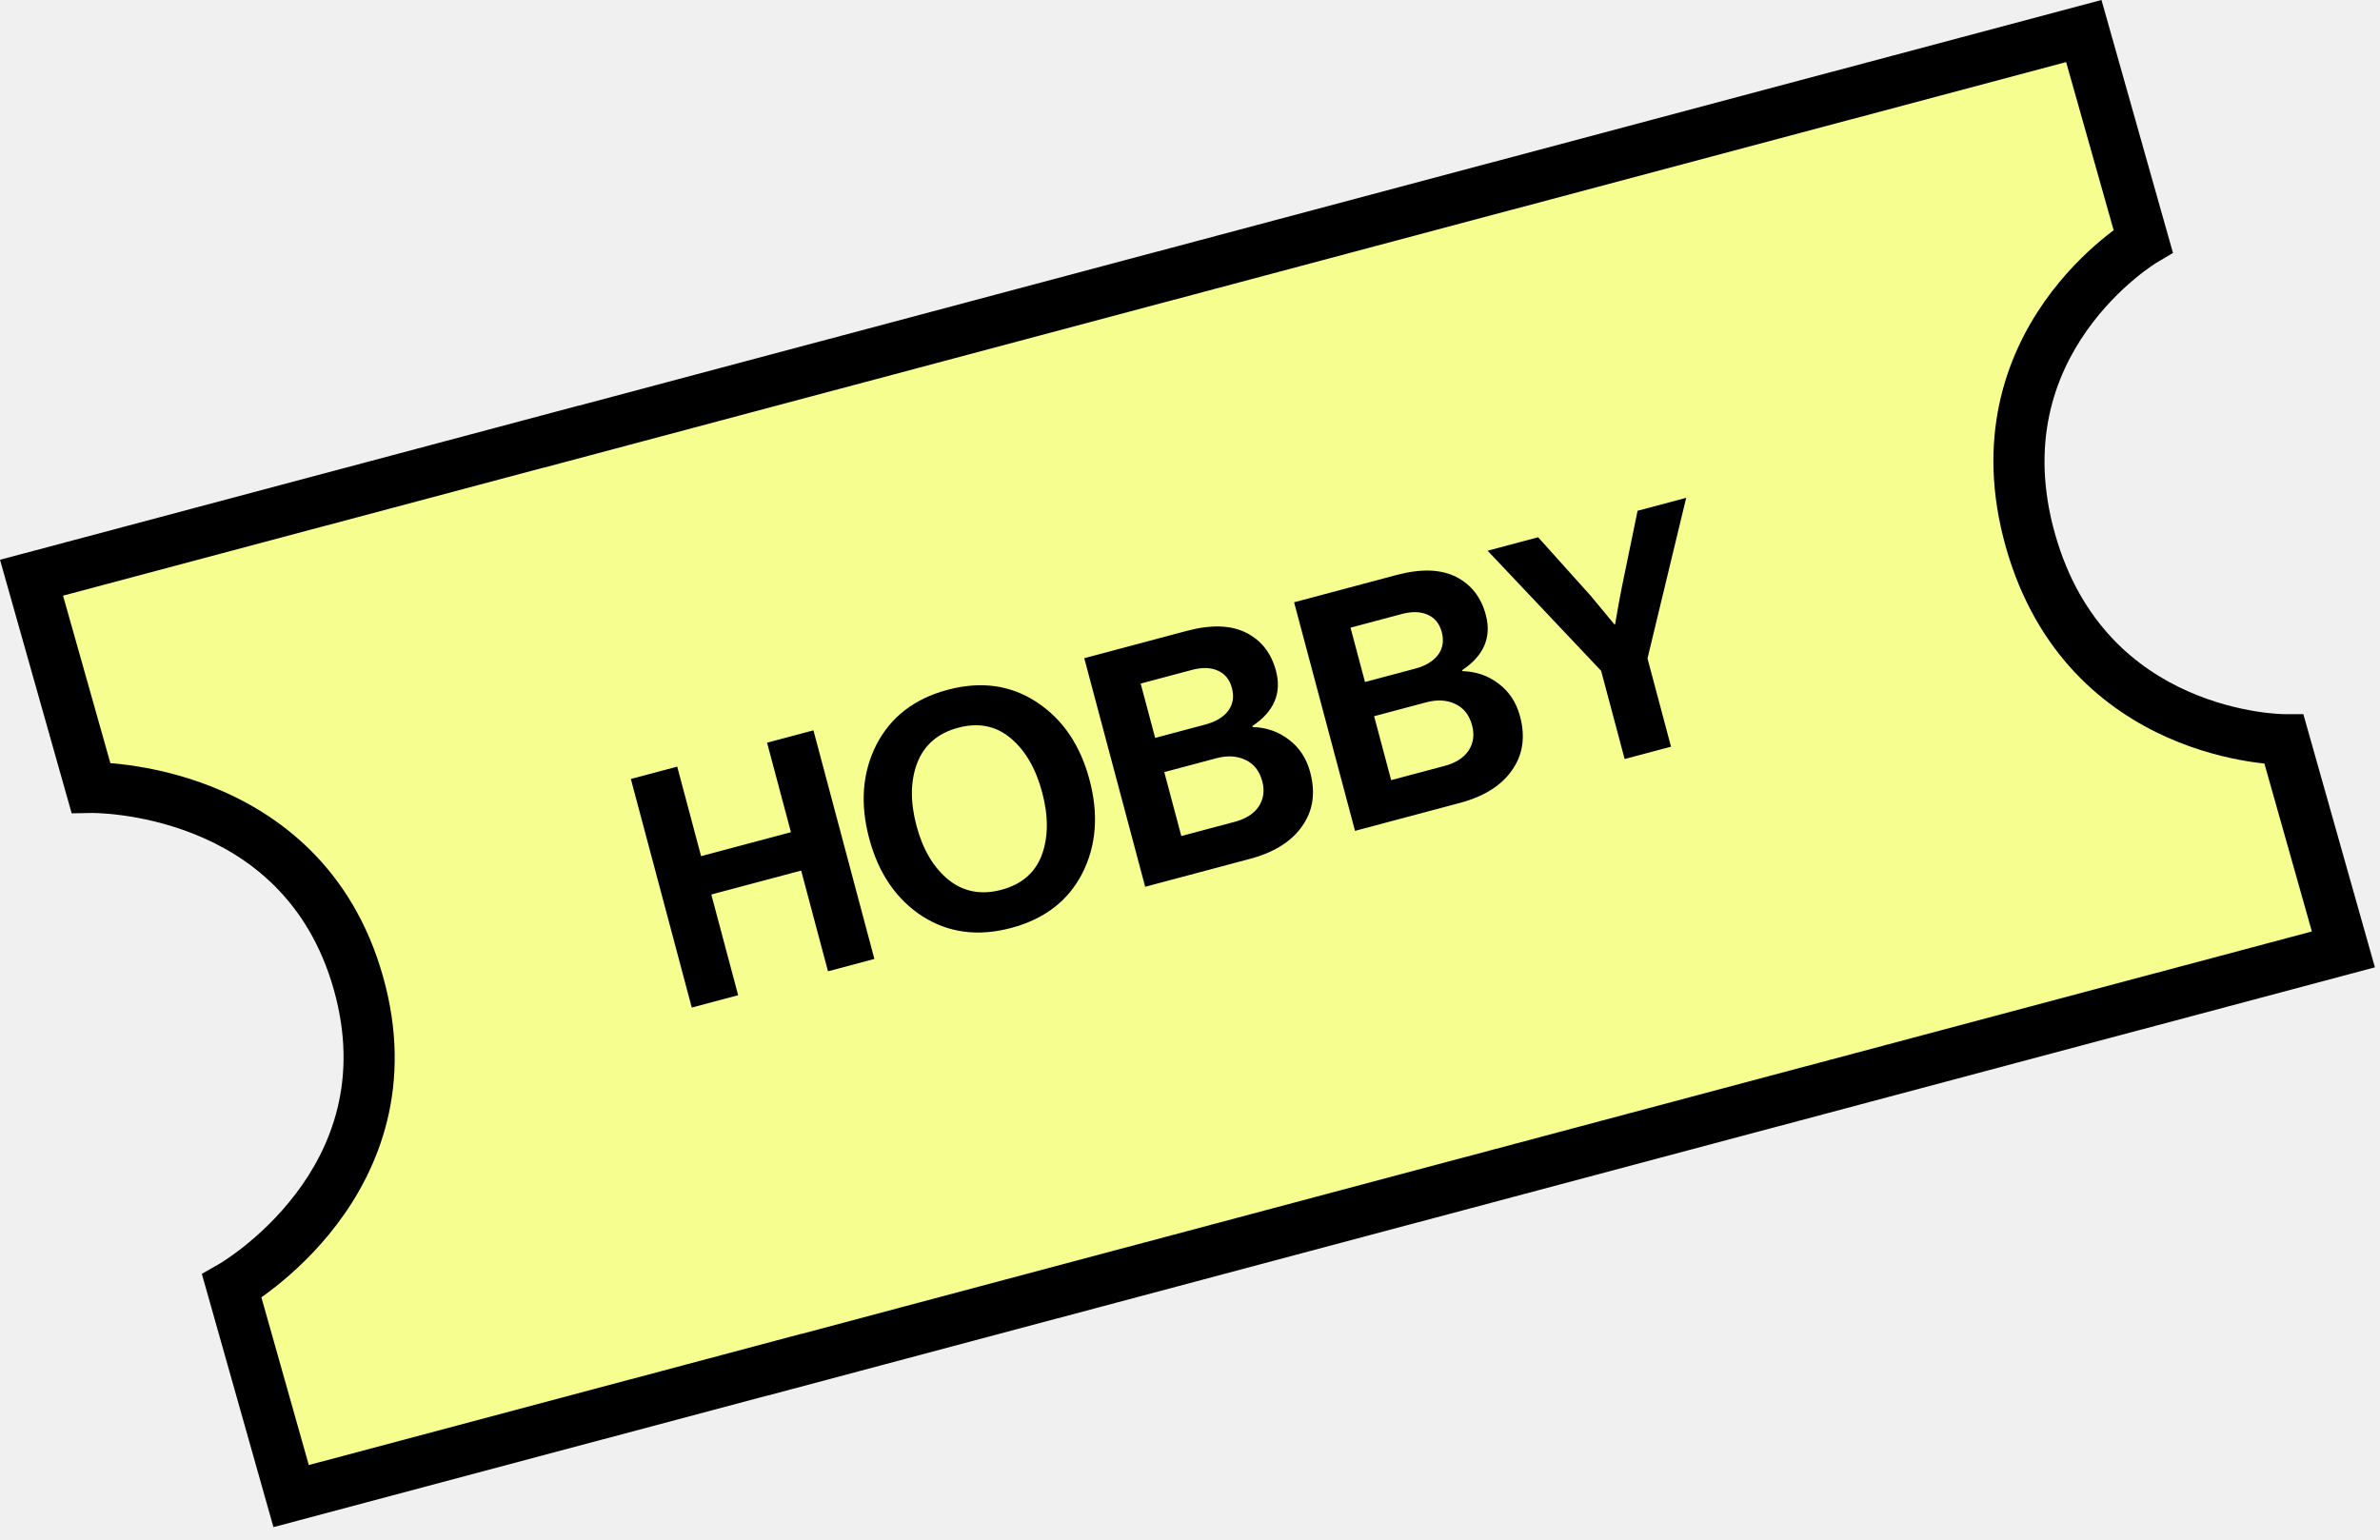
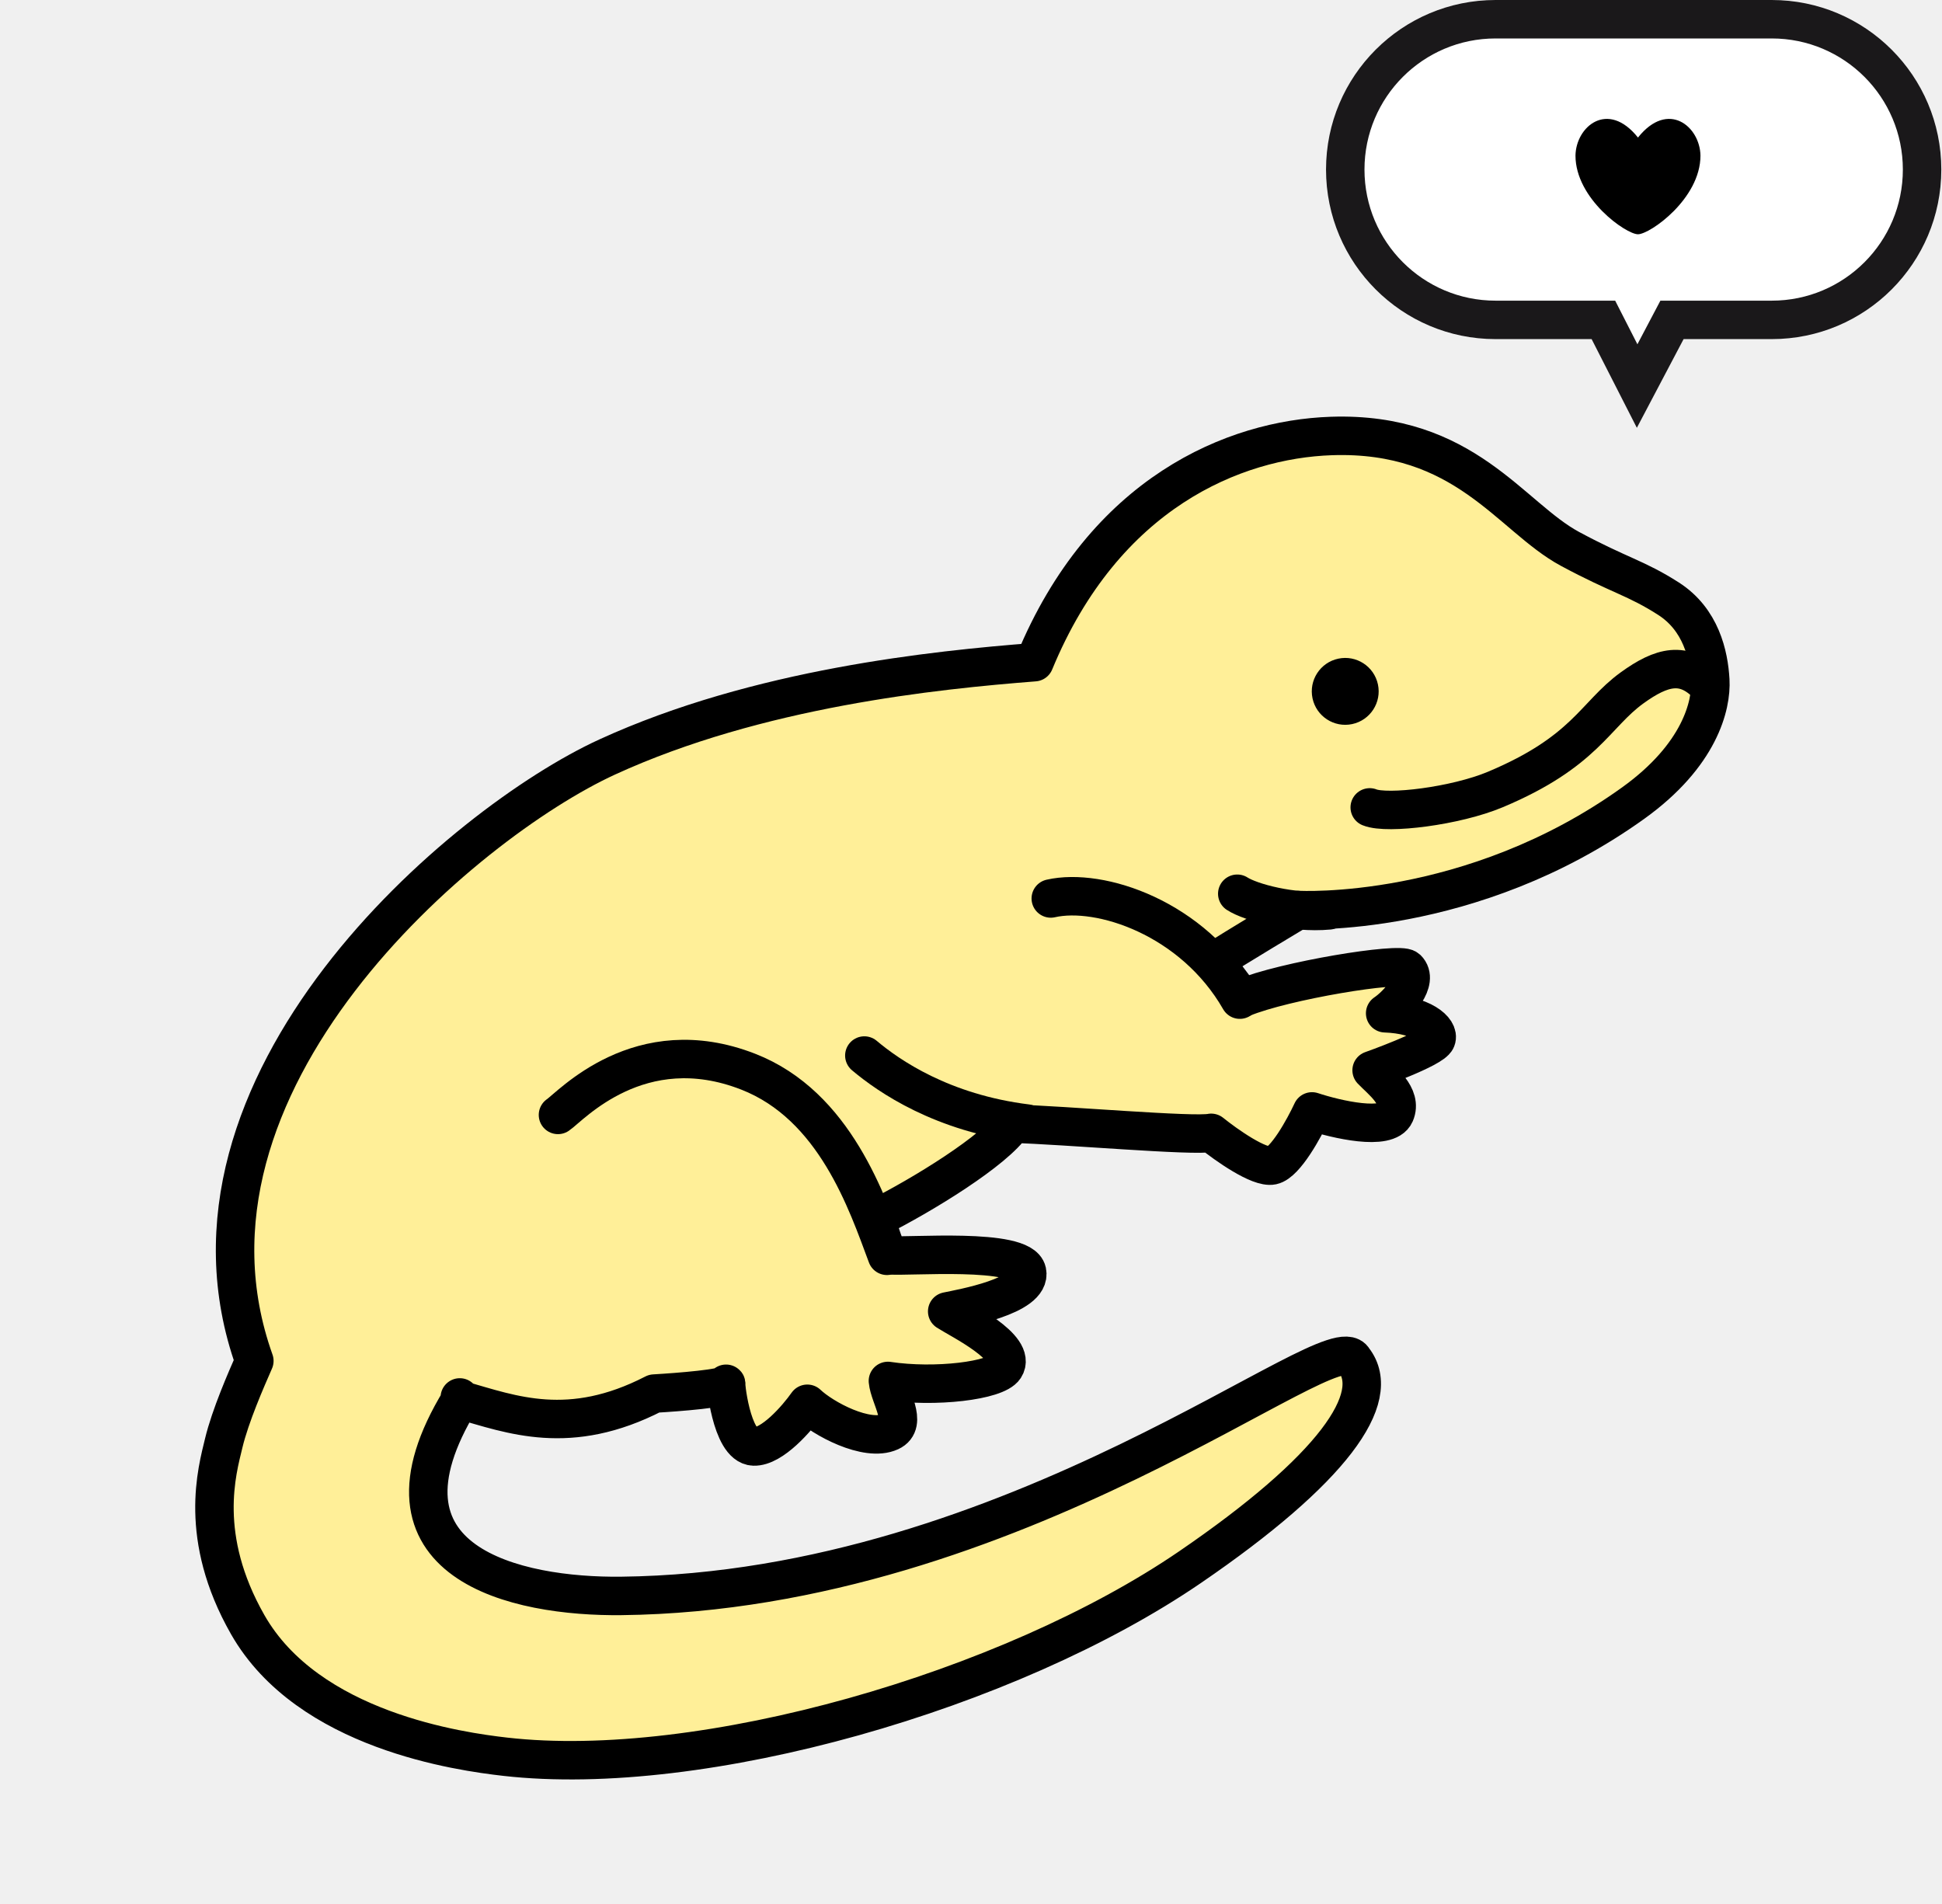
- <svg xmlns="http://www.w3.org/2000/svg" width="187" height="121" viewBox="0 0 187 121" fill="none">
-   <path d="M44.083 34.323L163.727 2.439L168.39 18.936C168.39 18.936 155.111 26.823 159.535 42.476C163.945 58.083 179.37 58.116 179.461 58.116L184.123 74.613L61.582 107.268L61.58 107.26L22.873 117.575L18.211 101.079C18.211 101.079 32.581 92.9 28.158 77.247C23.734 61.594 7.139 61.898 7.139 61.898L2.477 45.402L44.08 34.315L44.083 34.323Z" fill="#F5FE8E" />
-   <path d="M44.083 34.323L42.15 34.838L42.694 36.762L44.626 36.247L44.083 34.323ZM163.727 2.439L165.66 1.924L165.116 -0L163.184 0.515L163.727 2.439ZM168.39 18.936L169.437 20.649L170.734 19.878L170.322 18.421L168.39 18.936ZM159.535 42.476L157.602 42.991L157.602 42.991L159.535 42.476ZM179.461 58.116L181.394 57.601L180.977 56.125L179.437 56.124L179.461 58.116ZM184.123 74.613L184.667 76.537L186.6 76.022L186.056 74.098L184.123 74.613ZM61.582 107.268L59.65 107.783L60.194 109.707L62.126 109.193L61.582 107.268ZM61.58 107.26L63.513 106.745L62.969 104.821L61.036 105.336L61.58 107.26ZM22.873 117.575L20.941 118.09L21.485 120.015L23.417 119.5L22.873 117.575ZM18.211 101.079L17.196 99.347L15.859 100.108L16.279 101.594L18.211 101.079ZM28.158 77.247L30.091 76.732L30.091 76.732L28.158 77.247ZM7.139 61.898L5.206 62.413L5.632 63.919L7.202 63.89L7.139 61.898ZM2.477 45.402L1.933 43.477L8.91685e-05 43.992L0.544 45.917L2.477 45.402ZM44.08 34.315L46.013 33.8L45.469 31.876L43.536 32.391L44.08 34.315ZM44.083 34.323L44.626 36.247L164.271 4.364L163.727 2.439L163.184 0.515L43.539 32.398L44.083 34.323ZM163.727 2.439L161.795 2.954L166.457 19.451L168.39 18.936L170.322 18.421L165.66 1.924L163.727 2.439ZM168.39 18.936C167.342 17.223 167.341 17.224 167.34 17.224C167.34 17.224 167.339 17.225 167.338 17.225C167.337 17.226 167.335 17.227 167.333 17.228C167.329 17.231 167.324 17.234 167.319 17.237C167.308 17.244 167.294 17.252 167.277 17.263C167.242 17.284 167.196 17.313 167.138 17.35C167.022 17.424 166.861 17.53 166.662 17.668C166.265 17.944 165.716 18.349 165.078 18.883C163.805 19.948 162.157 21.546 160.653 23.681C157.617 27.991 155.197 34.48 157.602 42.991L159.535 42.476L161.467 41.961C159.449 34.82 161.456 29.538 163.954 25.992C165.217 24.198 166.611 22.846 167.69 21.943C168.227 21.493 168.681 21.159 168.993 20.942C169.149 20.834 169.269 20.755 169.345 20.706C169.384 20.682 169.411 20.665 169.427 20.655C169.434 20.651 169.439 20.648 169.441 20.646C169.442 20.646 169.442 20.646 169.441 20.646C169.441 20.646 169.44 20.647 169.44 20.647C169.439 20.647 169.439 20.648 169.438 20.648C169.438 20.648 169.437 20.649 168.39 18.936ZM159.535 42.476L157.602 42.991C160.001 51.48 165.457 55.811 170.319 57.966C175.108 60.089 179.309 60.109 179.486 60.109L179.461 58.116L179.437 56.124C179.523 56.124 175.966 56.127 171.917 54.332C167.941 52.569 163.479 49.079 161.467 41.961L159.535 42.476ZM179.461 58.116L177.529 58.631L182.191 75.128L184.123 74.613L186.056 74.098L181.394 57.601L179.461 58.116ZM184.123 74.613L183.579 72.688L61.038 105.343L61.582 107.268L62.126 109.193L184.667 76.537L184.123 74.613ZM61.582 107.268L63.515 106.753L63.513 106.745L61.58 107.26L59.648 107.775L59.65 107.783L61.582 107.268ZM61.58 107.26L61.036 105.336L22.329 115.65L22.873 117.575L23.417 119.5L62.124 109.185L61.58 107.26ZM22.873 117.575L24.806 117.06L20.144 100.564L18.211 101.079L16.279 101.594L20.941 118.09L22.873 117.575ZM18.211 101.079C19.227 102.81 19.228 102.81 19.229 102.809C19.229 102.809 19.23 102.808 19.231 102.808C19.232 102.807 19.234 102.806 19.236 102.805C19.24 102.803 19.245 102.8 19.25 102.797C19.262 102.79 19.276 102.781 19.294 102.771C19.33 102.75 19.38 102.72 19.441 102.683C19.564 102.607 19.736 102.499 19.948 102.359C20.373 102.078 20.963 101.664 21.651 101.12C23.023 100.035 24.809 98.409 26.452 96.245C29.764 91.886 32.512 85.302 30.091 76.732L28.158 77.247L26.225 77.762C28.227 84.846 26.002 90.177 23.235 93.82C21.839 95.658 20.308 97.055 19.124 97.992C18.534 98.459 18.035 98.807 17.692 99.034C17.52 99.148 17.388 99.231 17.302 99.283C17.259 99.309 17.229 99.328 17.21 99.338C17.201 99.344 17.196 99.347 17.193 99.349C17.192 99.349 17.191 99.35 17.192 99.349C17.192 99.349 17.192 99.349 17.193 99.349C17.193 99.348 17.194 99.348 17.194 99.348C17.195 99.348 17.196 99.347 18.211 101.079ZM28.158 77.247L30.091 76.732C27.668 68.159 21.854 63.91 16.719 61.856C14.173 60.838 11.788 60.353 10.042 60.121C9.167 60.004 8.444 59.95 7.932 59.926C7.676 59.913 7.471 59.908 7.327 59.907C7.254 59.906 7.196 59.906 7.154 59.906C7.133 59.906 7.116 59.906 7.103 59.906C7.096 59.906 7.091 59.906 7.086 59.906C7.084 59.906 7.082 59.906 7.08 59.906C7.079 59.906 7.078 59.906 7.078 59.906C7.077 59.906 7.076 59.906 7.139 61.898C7.202 63.89 7.201 63.89 7.2 63.89C7.2 63.89 7.199 63.89 7.199 63.89C7.198 63.89 7.197 63.89 7.197 63.89C7.196 63.89 7.197 63.89 7.198 63.89C7.201 63.89 7.208 63.89 7.218 63.89C7.239 63.89 7.275 63.89 7.326 63.891C7.426 63.892 7.583 63.896 7.789 63.906C8.202 63.926 8.81 63.97 9.559 64.07C11.064 64.27 13.104 64.687 15.26 65.55C19.529 67.257 24.225 70.683 26.225 77.762L28.158 77.247ZM7.139 61.898L9.071 61.383L4.409 44.887L2.477 45.402L0.544 45.917L5.206 62.413L7.139 61.898ZM2.477 45.402L3.02 47.327L44.624 36.24L44.08 34.315L43.536 32.391L1.933 43.477L2.477 45.402ZM44.08 34.315L42.148 34.83L42.15 34.838L44.083 34.323L46.015 33.808L46.013 33.8L44.08 34.315Z" fill="black" />
-   <path d="M54.354 79.183L49.568 61.22L53.21 60.249L55.085 67.284L62.145 65.402L60.27 58.368L63.913 57.397L68.7 75.36L65.057 76.331L62.948 68.417L55.888 70.298L57.997 78.212L54.354 79.183ZM85.035 68.639C83.925 70.8 82.064 72.229 79.451 72.926C76.838 73.622 74.504 73.311 72.448 71.993C70.406 70.654 69.02 68.62 68.293 65.889C67.565 63.16 67.754 60.705 68.86 58.527C69.983 56.344 71.85 54.905 74.463 54.209C77.076 53.513 79.404 53.834 81.447 55.173C83.49 56.512 84.875 58.547 85.603 61.277C86.33 64.007 86.141 66.461 85.035 68.639ZM74.511 69.13C75.698 70.087 77.088 70.353 78.679 69.929C80.27 69.505 81.328 68.596 81.853 67.2C82.374 65.787 82.384 64.143 81.884 62.268C81.385 60.392 80.557 58.971 79.403 58.005C78.249 57.039 76.876 56.768 75.285 57.192C73.694 57.616 72.621 58.538 72.067 59.96C71.53 61.377 71.511 63.023 72.011 64.899C72.506 66.758 73.34 68.168 74.511 69.13ZM89.978 69.69L85.192 51.727L93.231 49.584C95.157 49.071 96.722 49.12 97.925 49.732C99.108 50.332 99.884 51.327 100.255 52.717C100.723 54.476 100.104 55.923 98.398 57.06L98.418 57.135C99.504 57.169 100.453 57.499 101.265 58.125C102.095 58.748 102.655 59.603 102.945 60.691C103.369 62.283 103.174 63.671 102.359 64.857C101.525 66.101 100.145 66.981 98.219 67.494L89.978 69.69ZM91.479 60.679L92.818 65.704L97.013 64.586C97.884 64.354 98.513 63.953 98.9 63.384C99.281 62.798 99.374 62.136 99.178 61.399C98.959 60.579 98.513 60.016 97.84 59.711C97.183 59.401 96.428 59.361 95.574 59.588L91.479 60.679ZM90.763 57.991L94.707 56.94C95.511 56.726 96.107 56.37 96.494 55.872C96.877 55.357 96.977 54.757 96.794 54.07C96.616 53.4 96.243 52.943 95.676 52.7C95.125 52.452 94.448 52.435 93.644 52.649L89.624 53.72L90.763 57.991ZM106.466 65.296L101.679 47.333L109.718 45.191C111.644 44.677 113.209 44.727 114.413 45.339C115.595 45.939 116.371 46.934 116.742 48.324C117.21 50.082 116.592 51.53 114.885 52.666L114.905 52.742C115.991 52.775 116.94 53.105 117.752 53.732C118.582 54.354 119.142 55.209 119.432 56.298C119.856 57.889 119.661 59.278 118.847 60.463C118.012 61.708 116.632 62.587 114.706 63.1L106.466 65.296ZM107.966 56.286L109.305 61.311L113.501 60.193C114.372 59.961 115 59.56 115.387 58.99C115.769 58.404 115.861 57.743 115.665 57.006C115.446 56.185 115 55.622 114.327 55.317C113.671 55.008 112.915 54.967 112.061 55.195L107.966 56.286ZM107.25 53.598L111.194 52.547C111.998 52.332 112.594 51.976 112.981 51.478C113.364 50.964 113.464 50.363 113.281 49.676C113.103 49.006 112.73 48.55 112.163 48.306C111.612 48.058 110.935 48.041 110.131 48.256L106.112 49.327L107.25 53.598ZM127.651 59.651L125.803 52.717L116.885 43.281L120.854 42.223L124.987 46.826L126.85 49.074L126.901 49.061C127.089 47.952 127.264 46.991 127.424 46.177L128.667 40.141L132.486 39.123L129.446 51.746L131.294 58.68L127.651 59.651Z" fill="black" />
+ <svg xmlns="http://www.w3.org/2000/svg" width="202" height="198" viewBox="0 0 202 198" fill="none">
+   <mask id="path-1-inside-1_1537_3709" fill="white">
+     <path d="M184.293 0C194.033 0 201.928 7.896 201.928 17.636C201.928 27.376 194.033 35.272 184.293 35.273H175.122L170.26 44.5L165.554 35.273H155.564C145.824 35.272 137.928 27.376 137.928 17.636C137.929 7.896 145.824 0 155.564 0H184.293Z" />
+   </mask>
+   <path d="M184.293 0C194.033 0 201.928 7.896 201.928 17.636C201.928 27.376 194.033 35.272 184.293 35.273H175.122L170.26 44.5L165.554 35.273H155.564C145.824 35.272 137.928 27.376 137.928 17.636C137.929 7.896 145.824 0 155.564 0H184.293Z" fill="white" />
+   <path d="M184.293 0L184.293 -4H184.293V0ZM201.928 17.636H205.928V17.636L201.928 17.636ZM184.293 35.273V39.273H184.293L184.293 35.273ZM175.122 35.273V31.273H172.708L171.583 33.408L175.122 35.273ZM170.26 44.5L166.696 46.317L170.201 53.191L173.798 46.365L170.26 44.5ZM165.554 35.273L169.118 33.456L168.005 31.273H165.554V35.273ZM155.564 35.273L155.564 39.273H155.564V35.273ZM137.928 17.636L133.928 17.636V17.636H137.928ZM155.564 0V-4H155.564L155.564 0ZM184.293 0L184.293 4C191.823 4 197.928 10.105 197.928 17.636L201.928 17.636L205.928 17.636C205.928 5.687 196.242 -4 184.293 -4L184.293 0ZM201.928 17.636H197.928C197.928 25.167 191.823 31.272 184.293 31.273L184.293 35.273L184.293 39.273C196.242 39.272 205.928 29.585 205.928 17.636H201.928ZM184.293 35.273V31.273H175.122V35.273V39.273H184.293V35.273ZM175.122 35.273L171.583 33.408L166.721 42.635L170.26 44.5L173.798 46.365L178.661 37.137L175.122 35.273ZM170.26 44.5L173.823 42.683L169.118 33.456L165.554 35.273L161.991 37.09L166.696 46.317L170.26 44.5ZM165.554 35.273V31.273H155.564V35.273V39.273H165.554V35.273ZM155.564 35.273L155.564 31.273C148.034 31.272 141.928 25.167 141.928 17.636H137.928H133.928C133.928 29.585 143.615 39.272 155.564 39.273L155.564 35.273ZM137.928 17.636L141.928 17.636C141.929 10.105 148.034 4 155.564 4L155.564 0L155.564 -4C143.615 -4 133.929 5.687 133.928 17.636L137.928 17.636ZM155.564 0V4H184.293V0V-4H155.564V0Z" fill="#1A181A" mask="url(#path-1-inside-1_1537_3709)" />
+   <path d="M170.376 14.307C167.235 10.367 163.919 13.167 163.876 16.185C163.876 20.679 169.133 24.367 170.376 24.367C171.618 24.367 176.876 20.679 176.876 16.185C176.832 13.167 173.516 10.367 170.376 14.307Z" fill="black" />
+   <path d="M177.898 70.744C177.751 68.136 176.936 64.439 173.547 62.268C170.158 60.097 168.475 59.872 163.307 57.093C157.129 53.77 152.381 44.869 138.463 45.349C128.395 45.696 114.878 51.231 107.594 68.876C97.297 69.68 78.822 71.557 63.164 78.735C48.169 85.61 16.15 112.657 26.457 141.552L26.438 141.597C25.584 143.542 23.954 147.259 23.271 150.102C22.583 152.968 20.567 159.859 25.763 168.978C32.065 180.039 47.926 182.195 52.554 182.723C73.011 185.055 104.943 175.889 123.78 163.006C138.608 152.866 143.898 145.389 140.789 141.407C138.677 137.427 105.787 165.53 64.62 165.997C53.797 166.12 37.474 162.663 47.88 145.608C53.24 147.135 59.234 149.489 68.047 144.95C70.481 144.812 75.23 144.437 75.524 144.006C75.562 144.776 76.263 150.377 78.4 150.453C80.311 150.522 82.912 147.52 83.974 146.01C85.584 147.545 90.16 150.028 92.591 148.919C94.477 148.059 92.51 145.283 92.357 143.636C97.254 144.374 103.611 143.615 104.504 142.241C105.844 140.18 99.898 137.294 98.523 136.402C99.941 136.101 107.371 134.818 106.829 132.267C106.287 129.715 94.364 130.767 92.542 130.561C92.199 130.338 91.373 127.847 91.132 126.713C95.954 124.307 103.552 119.631 105.338 116.881C110.701 117.026 124.167 118.215 125.982 117.829C127.531 119.08 130.97 121.51 132.331 121.221C133.692 120.932 135.657 117.354 136.47 115.601C139.019 116.442 144.315 117.668 145.112 115.839C145.909 114.011 143.688 112.388 142.671 111.321C142.671 111.321 149.01 109.085 149.396 108.114C149.782 107.144 147.899 105.529 144.078 105.393C145.375 104.525 147.649 102.026 146.353 100.762C145.605 100.033 133.579 101.994 129.224 103.808L126.337 99.978C128.066 98.821 135.043 94.651 135.043 94.651C135.043 94.651 152.992 95.668 169.897 83.519C176.808 78.552 178.045 73.352 177.898 70.744Z" fill="#FFEF98" />
+   <path d="M47.88 145.608C37.474 162.663 53.797 166.12 64.62 165.997C105.787 165.53 138.677 137.427 140.789 141.407C143.898 145.389 138.608 152.866 123.78 163.006C104.943 175.889 73.011 185.055 52.554 182.723C47.926 182.195 32.065 180.039 25.763 168.978C20.567 159.859 22.583 152.968 23.271 150.102C23.96 147.238 25.61 143.485 26.457 141.552C16.15 112.657 48.169 85.61 63.164 78.735C78.822 71.557 97.297 69.68 107.594 68.876C114.878 51.231 128.395 45.696 138.463 45.349C152.381 44.869 157.129 53.77 163.307 57.093C168.475 59.872 170.158 60.097 173.547 62.268C176.936 64.439 177.751 68.136 177.898 70.744C178.045 73.352 176.808 78.552 169.897 83.519C152.992 95.668 135.043 94.651 135.043 94.651C135.043 94.651 128.066 98.821 126.337 99.978L129.224 103.808C133.579 101.994 145.605 100.033 146.353 100.762C147.649 102.026 145.375 104.525 144.078 105.393C147.899 105.529 149.782 107.144 149.396 108.114C149.01 109.085 142.671 111.321 142.671 111.321C143.688 112.388 145.909 114.011 145.112 115.839C144.315 117.668 139.019 116.442 136.47 115.601C135.657 117.354 133.692 120.932 132.331 121.221C130.97 121.51 127.531 119.08 125.982 117.829C124.167 118.215 110.701 117.026 105.338 116.881C103.552 119.631 95.954 124.307 91.132 126.713C91.373 127.847 92.199 130.338 92.542 130.561C94.364 130.767 106.287 129.715 106.829 132.267C107.371 134.818 99.941 136.101 98.523 136.402C99.898 137.294 105.844 140.18 104.504 142.241C103.611 143.615 97.254 144.374 92.357 143.636C92.51 145.283 94.477 148.059 92.591 148.919C90.16 150.028 85.584 147.545 83.974 146.01C82.912 147.52 80.311 150.522 78.4 150.453C76.012 150.368 75.417 143.384 75.537 143.951C75.634 144.405 70.584 144.806 68.047 144.95C59.234 149.489 53.24 147.135 47.88 145.608ZM47.88 145.608C47.639 144.474 48.301 147.593 47.88 145.608Z" stroke="black" stroke-width="4" stroke-linecap="round" stroke-linejoin="round" />
+   <path d="M177.608 71.222C175.188 68.733 172.864 69.301 169.757 71.552C165.875 74.365 164.899 78.191 155.535 82.12C151.421 83.846 144.313 84.725 142.474 83.979" stroke="black" stroke-width="4" stroke-linecap="round" stroke-linejoin="round" />
+   <circle cx="3.478" cy="3.478" r="3.478" transform="matrix(-0.978171 0.207801 0.207801 0.978171 142.605 67.7871)" fill="black" />
+   <path d="M128.963 103.976C124.073 95.451 114.404 92.29 109.298 93.453" stroke="black" stroke-width="4" stroke-linecap="round" stroke-linejoin="round" />
+   <path d="M138.221 94.691C134.425 95.04 130.07 93.853 128.695 92.96" stroke="black" stroke-width="4" stroke-linecap="round" stroke-linejoin="round" />
+   <path d="M106.814 116.863C97.991 115.774 92.432 111.919 89.905 109.789" stroke="black" stroke-width="4" stroke-linecap="round" stroke-linejoin="round" />
+   <path d="M58.038 115.966C59.334 115.098 66.513 107.054 77.82 111.466C86.865 114.995 90.204 125.132 92.258 130.62" stroke="black" stroke-width="4" stroke-linecap="round" stroke-linejoin="round" />
</svg>
